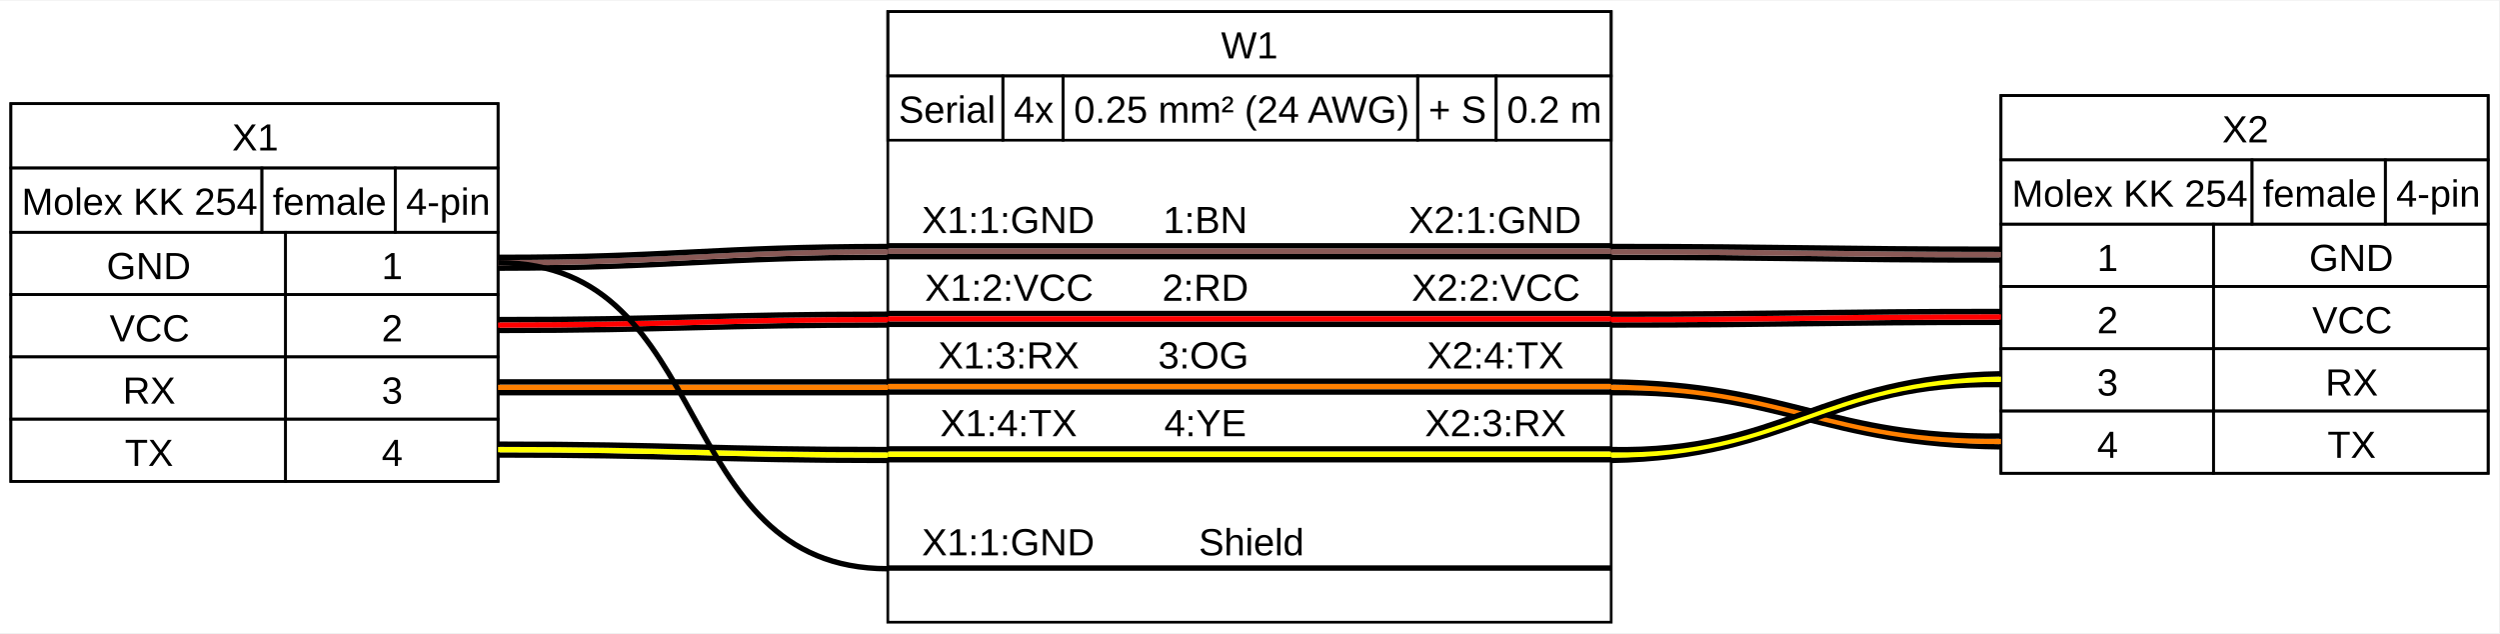
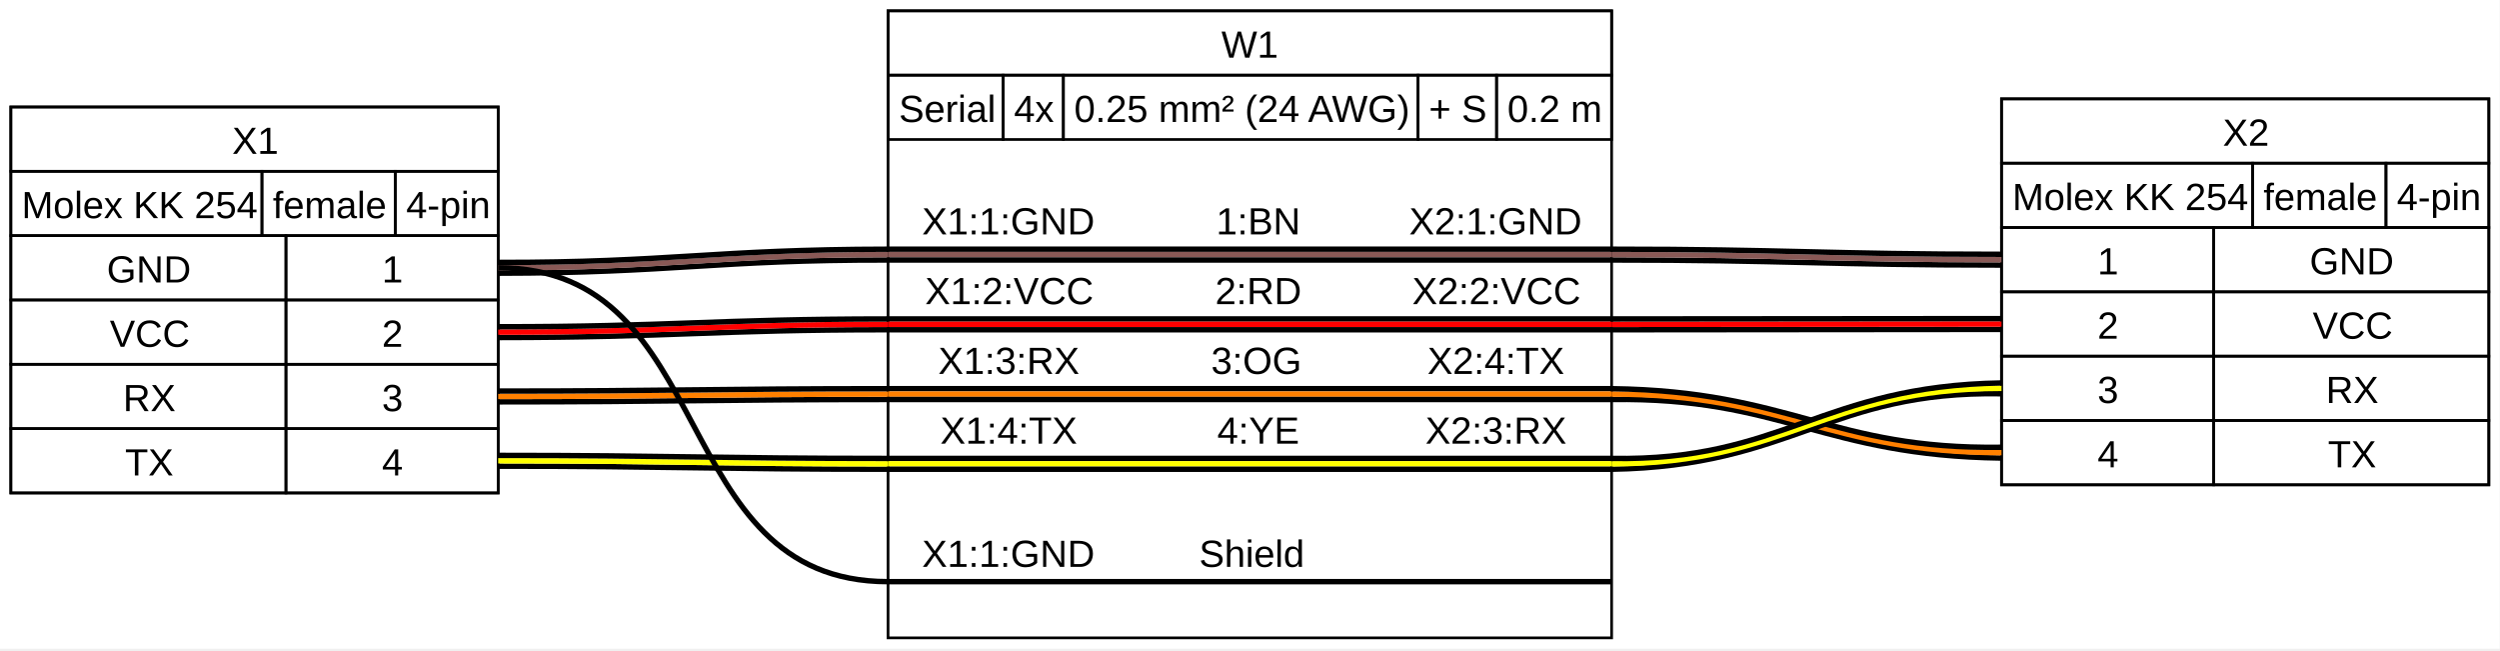
- <svg xmlns="http://www.w3.org/2000/svg" width="923pt" height="234pt" viewBox="0.00 0.00 923.25 233.50">
-   <g id="graph0" class="graph" transform="scale(1 1) rotate(0) translate(4 229.5)">
-     <polygon fill="#ffffff" stroke="none" points="-4,4 -4,-229.5 919.25,-229.5 919.25,4 -4,4" />
-     <g id="node1" class="node">
-       <polygon fill="#ffffff" stroke="black" points="180,-191.5 0,-191.5 0,-52 180,-52 180,-191.5" />
-       <polygon fill="none" stroke="black" points="0,-167.75 0,-191.5 180,-191.5 180,-167.75 0,-167.75" />
-       <text text-anchor="start" x="81.75" y="-174.2" font-family="arial" font-size="14.00">X1</text>
-       <polygon fill="none" stroke="black" points="0,-144 0,-167.75 92.75,-167.75 92.75,-144 0,-144" />
-       <text text-anchor="start" x="4" y="-150.45" font-family="arial" font-size="14.00">Molex KK 254</text>
-       <polygon fill="none" stroke="black" points="92.75,-144 92.75,-167.75 142,-167.75 142,-144 92.75,-144" />
-       <text text-anchor="start" x="96.75" y="-150.45" font-family="arial" font-size="14.00">female</text>
-       <polygon fill="none" stroke="black" points="142,-144 142,-167.75 180,-167.75 180,-144 142,-144" />
-       <text text-anchor="start" x="146" y="-150.45" font-family="arial" font-size="14.00">4-pin</text>
-       <polygon fill="none" stroke="black" points="0,-121 0,-144 101.5,-144 101.5,-121 0,-121" />
-       <text text-anchor="start" x="35.38" y="-126.7" font-family="arial" font-size="14.00">GND</text>
-       <polygon fill="none" stroke="black" points="101.5,-121 101.5,-144 180,-144 180,-121 101.5,-121" />
-       <text text-anchor="start" x="137" y="-126.7" font-family="arial" font-size="14.00">1</text>
-       <polygon fill="none" stroke="black" points="0,-98 0,-121 101.5,-121 101.5,-98 0,-98" />
-       <text text-anchor="start" x="36.5" y="-103.7" font-family="arial" font-size="14.00">VCC</text>
-       <polygon fill="none" stroke="black" points="101.5,-98 101.5,-121 180,-121 180,-98 101.5,-98" />
-       <text text-anchor="start" x="137" y="-103.7" font-family="arial" font-size="14.00">2</text>
-       <polygon fill="none" stroke="black" points="0,-75 0,-98 101.5,-98 101.5,-75 0,-75" />
-       <text text-anchor="start" x="41.38" y="-80.7" font-family="arial" font-size="14.00">RX</text>
-       <polygon fill="none" stroke="black" points="101.5,-75 101.5,-98 180,-98 180,-75 101.5,-75" />
-       <text text-anchor="start" x="137" y="-80.7" font-family="arial" font-size="14.00">3</text>
-       <polygon fill="none" stroke="black" points="0,-52 0,-75 101.5,-75 101.5,-52 0,-52" />
-       <text text-anchor="start" x="42.12" y="-57.7" font-family="arial" font-size="14.00">TX</text>
-       <polygon fill="none" stroke="black" points="101.5,-52 101.5,-75 180,-75 180,-52 101.5,-52" />
-       <text text-anchor="start" x="137" y="-57.7" font-family="arial" font-size="14.00">4</text>
+ <svg xmlns="http://www.w3.org/2000/svg" width="923pt" height="240pt" viewBox="0.00 0.00 923.00 240.00">
+   <g id="graph0" class="graph" transform="scale(1 1) rotate(0) translate(4 235.5)">
+     <polygon fill="#ffffff" stroke="none" points="-4,4 -4,-235.5 919.25,-235.5 919.25,4 -4,4" />
+     <g id="node1" class="node wv-part wv-dsg-X1">
+       <polygon fill="#ffffff" stroke="black" points="180,-196 0,-196 0,-53.5 180,-53.5 180,-196" />
+       <polygon fill="none" stroke="black" points="0,-172.25 0,-196 180,-196 180,-172.25 0,-172.25" />
+       <text xml:space="preserve" text-anchor="start" x="81.75" y="-178.7" font-family="arial" font-size="14.00">X1</text>
+       <polygon fill="none" stroke="black" points="0,-148.5 0,-172.25 92.75,-172.25 92.75,-148.5 0,-148.5" />
+       <text xml:space="preserve" text-anchor="start" x="4" y="-154.95" font-family="arial" font-size="14.00">Molex KK 254</text>
+       <polygon fill="none" stroke="black" points="92.75,-148.5 92.75,-172.25 142,-172.25 142,-148.5 92.75,-148.5" />
+       <text xml:space="preserve" text-anchor="start" x="96.75" y="-154.95" font-family="arial" font-size="14.00">female</text>
+       <polygon fill="none" stroke="black" points="142,-148.5 142,-172.25 180,-172.25 180,-148.5 142,-148.5" />
+       <text xml:space="preserve" text-anchor="start" x="146" y="-154.95" font-family="arial" font-size="14.00">4-pin</text>
+       <polygon fill="none" stroke="black" points="0,-124.75 0,-148.5 101.62,-148.5 101.62,-124.75 0,-124.75" />
+       <text xml:space="preserve" text-anchor="start" x="35.44" y="-131.2" font-family="arial" font-size="14.00">GND</text>
+       <polygon fill="none" stroke="black" points="101.62,-124.75 101.62,-148.5 180,-148.5 180,-124.75 101.62,-124.75" />
+       <text xml:space="preserve" text-anchor="start" x="137.06" y="-131.2" font-family="arial" font-size="14.00">1</text>
+       <polygon fill="none" stroke="black" points="0,-101 0,-124.75 101.62,-124.75 101.62,-101 0,-101" />
+       <text xml:space="preserve" text-anchor="start" x="36.56" y="-107.45" font-family="arial" font-size="14.00">VCC</text>
+       <polygon fill="none" stroke="black" points="101.62,-101 101.62,-124.75 180,-124.75 180,-101 101.62,-101" />
+       <text xml:space="preserve" text-anchor="start" x="137.06" y="-107.45" font-family="arial" font-size="14.00">2</text>
+       <polygon fill="none" stroke="black" points="0,-77.25 0,-101 101.62,-101 101.62,-77.25 0,-77.25" />
+       <text xml:space="preserve" text-anchor="start" x="41.44" y="-83.7" font-family="arial" font-size="14.00">RX</text>
+       <polygon fill="none" stroke="black" points="101.62,-77.25 101.62,-101 180,-101 180,-77.25 101.62,-77.25" />
+       <text xml:space="preserve" text-anchor="start" x="137.06" y="-83.7" font-family="arial" font-size="14.00">3</text>
+       <polygon fill="none" stroke="black" points="0,-53.5 0,-77.25 101.62,-77.25 101.62,-53.5 0,-53.5" />
+       <text xml:space="preserve" text-anchor="start" x="42.19" y="-59.95" font-family="arial" font-size="14.00">TX</text>
+       <polygon fill="none" stroke="black" points="101.62,-53.5 101.62,-77.25 180,-77.25 180,-53.5 101.62,-53.5" />
+       <text xml:space="preserve" text-anchor="start" x="137.06" y="-59.95" font-family="arial" font-size="14.00">4</text>
    </g>
-     <g id="node3" class="node">
-       <polygon fill="#ffffff" stroke="black" points="591.25,-225.5 324,-225.5 324,0 591.25,0 591.25,-225.5" />
-       <polygon fill="none" stroke="black" points="324,-201.75 324,-225.5 591.25,-225.5 591.25,-201.75 324,-201.75" />
-       <text text-anchor="start" x="447.12" y="-208.2" font-family="arial" font-size="14.00">W1</text>
-       <polygon fill="none" stroke="black" points="324,-178 324,-201.75 366.5,-201.75 366.5,-178 324,-178" />
-       <text text-anchor="start" x="328" y="-184.45" font-family="arial" font-size="14.00">Serial</text>
-       <polygon fill="none" stroke="black" points="366.5,-178 366.5,-201.75 388.75,-201.75 388.75,-178 366.5,-178" />
-       <text text-anchor="start" x="370.5" y="-184.45" font-family="arial" font-size="14.00">4x</text>
-       <polygon fill="none" stroke="black" points="388.75,-178 388.75,-201.75 519.75,-201.75 519.75,-178 388.75,-178" />
-       <text text-anchor="start" x="392.75" y="-184.45" font-family="arial" font-size="14.00">0.25 mm² (24 AWG)</text>
-       <polygon fill="none" stroke="black" points="519.75,-178 519.75,-201.75 548.75,-201.75 548.75,-178 519.75,-178" />
-       <text text-anchor="start" x="523.75" y="-184.45" font-family="arial" font-size="14.00">+ S</text>
-       <polygon fill="none" stroke="black" points="548.75,-178 548.75,-201.75 591.25,-201.75 591.25,-178 548.75,-178" />
-       <text text-anchor="start" x="552.75" y="-184.45" font-family="arial" font-size="14.00">0.2 m</text>
-       <text text-anchor="start" x="365.83" y="-162.7" font-family="arial" font-size="14.00"> </text>
-       <text text-anchor="start" x="336.58" y="-143.7" font-family="arial" font-size="14.00">X1:1:GND</text>
-       <text text-anchor="start" x="425.75" y="-143.7" font-family="arial" font-size="14.00">     1:BN    </text>
-       <text text-anchor="start" x="516.42" y="-143.7" font-family="arial" font-size="14.00">X2:1:GND</text>
-       <polygon fill="#000000" stroke="none" points="324,-138 324,-140 591.25,-140 591.25,-138 324,-138" />
-       <polygon fill="#895956" stroke="none" points="324,-136 324,-138 591.25,-138 591.25,-136 324,-136" />
-       <polygon fill="#000000" stroke="none" points="324,-134 324,-136 591.25,-136 591.25,-134 324,-134" />
-       <text text-anchor="start" x="337.71" y="-118.7" font-family="arial" font-size="14.00">X1:2:VCC</text>
-       <text text-anchor="start" x="425.38" y="-118.7" font-family="arial" font-size="14.00">     2:RD    </text>
-       <text text-anchor="start" x="517.54" y="-118.7" font-family="arial" font-size="14.00">X2:2:VCC</text>
-       <polygon fill="#000000" stroke="none" points="324,-113 324,-115 591.25,-115 591.25,-113 324,-113" />
-       <polygon fill="#ff0000" stroke="none" points="324,-111 324,-113 591.25,-113 591.25,-111 324,-111" />
-       <polygon fill="#000000" stroke="none" points="324,-109 324,-111 591.25,-111 591.25,-109 324,-109" />
-       <text text-anchor="start" x="342.58" y="-93.7" font-family="arial" font-size="14.00">X1:3:RX</text>
-       <text text-anchor="start" x="423.88" y="-93.7" font-family="arial" font-size="14.00">     3:OG    </text>
-       <text text-anchor="start" x="523.17" y="-93.7" font-family="arial" font-size="14.00">X2:4:TX</text>
-       <polygon fill="#000000" stroke="none" points="324,-88 324,-90 591.25,-90 591.25,-88 324,-88" />
-       <polygon fill="#ff8000" stroke="none" points="324,-86 324,-88 591.25,-88 591.25,-86 324,-86" />
-       <polygon fill="#000000" stroke="none" points="324,-84 324,-86 591.25,-86 591.25,-84 324,-84" />
-       <text text-anchor="start" x="343.33" y="-68.7" font-family="arial" font-size="14.00">X1:4:TX</text>
-       <text text-anchor="start" x="426.12" y="-68.7" font-family="arial" font-size="14.00">     4:YE    </text>
-       <text text-anchor="start" x="522.42" y="-68.7" font-family="arial" font-size="14.00">X2:3:RX</text>
-       <polygon fill="#000000" stroke="none" points="324,-63 324,-65 591.25,-65 591.25,-63 324,-63" />
-       <polygon fill="#ffff00" stroke="none" points="324,-61 324,-63 591.25,-63 591.25,-61 324,-61" />
-       <polygon fill="#000000" stroke="none" points="324,-59 324,-61 591.25,-61 591.25,-59 324,-59" />
-       <text text-anchor="start" x="365.83" y="-43.7" font-family="arial" font-size="14.00"> </text>
-       <text text-anchor="start" x="336.58" y="-24.7" font-family="arial" font-size="14.00">X1:1:GND</text>
-       <text text-anchor="start" x="438.88" y="-24.7" font-family="arial" font-size="14.00">Shield</text>
-       <polygon fill="#000000" stroke="none" points="324,-19 324,-21 591.25,-21 591.25,-19 324,-19" />
-       <text text-anchor="start" x="365.83" y="-3.7" font-family="arial" font-size="14.00"> </text>
+     <g id="node3" class="node wv-part wv-dsg-W1">
+       <polygon fill="#ffffff" stroke="black" points="591.25,-231.5 324,-231.5 324,0 591.25,0 591.25,-231.5" />
+       <polygon fill="none" stroke="black" points="324,-207.75 324,-231.5 591.25,-231.5 591.25,-207.75 324,-207.75" />
+       <text xml:space="preserve" text-anchor="start" x="447.12" y="-214.2" font-family="arial" font-size="14.00">W1</text>
+       <polygon fill="none" stroke="black" points="324,-184 324,-207.75 366.5,-207.75 366.5,-184 324,-184" />
+       <text xml:space="preserve" text-anchor="start" x="328" y="-190.45" font-family="arial" font-size="14.00">Serial</text>
+       <polygon fill="none" stroke="black" points="366.5,-184 366.5,-207.75 388.75,-207.75 388.75,-184 366.5,-184" />
+       <text xml:space="preserve" text-anchor="start" x="370.5" y="-190.45" font-family="arial" font-size="14.00">4x</text>
+       <polygon fill="none" stroke="black" points="388.75,-184 388.75,-207.75 519.75,-207.75 519.75,-184 388.75,-184" />
+       <text xml:space="preserve" text-anchor="start" x="392.75" y="-190.45" font-family="arial" font-size="14.00">0.25 mm² (24 AWG)</text>
+       <polygon fill="none" stroke="black" points="519.75,-184 519.75,-207.75 548.75,-207.75 548.75,-184 519.75,-184" />
+       <text xml:space="preserve" text-anchor="start" x="523.75" y="-190.45" font-family="arial" font-size="14.00">+ S</text>
+       <polygon fill="none" stroke="black" points="548.75,-184 548.75,-207.75 591.25,-207.75 591.25,-184 548.75,-184" />
+       <text xml:space="preserve" text-anchor="start" x="552.75" y="-190.45" font-family="arial" font-size="14.00">0.2 m</text>
+       <text xml:space="preserve" text-anchor="start" x="365.79" y="-168.7" font-family="arial" font-size="14.00"> </text>
+       <text xml:space="preserve" text-anchor="start" x="336.54" y="-148.95" font-family="arial" font-size="14.00">X1:1:GND</text>
+       <text xml:space="preserve" text-anchor="start" x="425.75" y="-148.95" font-family="arial" font-size="14.00">     1:BN    </text>
+       <text xml:space="preserve" text-anchor="start" x="516.46" y="-148.95" font-family="arial" font-size="14.00">X2:1:GND</text>
+       <polygon fill="#000000" stroke="none" points="324,-142.5 324,-144.5 591.25,-144.5 591.25,-142.5 324,-142.5" />
+       <polygon fill="#895956" stroke="none" points="324,-140.5 324,-142.5 591.25,-142.5 591.25,-140.5 324,-140.5" />
+       <polygon fill="#000000" stroke="none" points="324,-138.5 324,-140.5 591.25,-140.5 591.25,-138.5 324,-138.5" />
+       <text xml:space="preserve" text-anchor="start" x="337.67" y="-123.2" font-family="arial" font-size="14.00">X1:2:VCC</text>
+       <text xml:space="preserve" text-anchor="start" x="425.38" y="-123.2" font-family="arial" font-size="14.00">     2:RD    </text>
+       <text xml:space="preserve" text-anchor="start" x="517.58" y="-123.2" font-family="arial" font-size="14.00">X2:2:VCC</text>
+       <polygon fill="#000000" stroke="none" points="324,-116.75 324,-118.75 591.25,-118.75 591.25,-116.75 324,-116.75" />
+       <polygon fill="#ff0000" stroke="none" points="324,-114.75 324,-116.75 591.25,-116.75 591.25,-114.75 324,-114.75" />
+       <polygon fill="#000000" stroke="none" points="324,-112.75 324,-114.75 591.25,-114.75 591.25,-112.75 324,-112.75" />
+       <text xml:space="preserve" text-anchor="start" x="342.54" y="-97.45" font-family="arial" font-size="14.00">X1:3:RX</text>
+       <text xml:space="preserve" text-anchor="start" x="423.88" y="-97.45" font-family="arial" font-size="14.00">     3:OG    </text>
+       <text xml:space="preserve" text-anchor="start" x="523.21" y="-97.45" font-family="arial" font-size="14.00">X2:4:TX</text>
+       <polygon fill="#000000" stroke="none" points="324,-91 324,-93 591.25,-93 591.25,-91 324,-91" />
+       <polygon fill="#ff8000" stroke="none" points="324,-89 324,-91 591.25,-91 591.25,-89 324,-89" />
+       <polygon fill="#000000" stroke="none" points="324,-87 324,-89 591.25,-89 591.25,-87 324,-87" />
+       <text xml:space="preserve" text-anchor="start" x="343.29" y="-71.7" font-family="arial" font-size="14.00">X1:4:TX</text>
+       <text xml:space="preserve" text-anchor="start" x="426.12" y="-71.7" font-family="arial" font-size="14.00">     4:YE    </text>
+       <text xml:space="preserve" text-anchor="start" x="522.46" y="-71.7" font-family="arial" font-size="14.00">X2:3:RX</text>
+       <polygon fill="#000000" stroke="none" points="324,-65.25 324,-67.25 591.25,-67.25 591.25,-65.25 324,-65.25" />
+       <polygon fill="#ffff00" stroke="none" points="324,-63.25 324,-65.25 591.25,-65.25 591.25,-63.25 324,-63.25" />
+       <polygon fill="#000000" stroke="none" points="324,-61.25 324,-63.25 591.25,-63.25 591.25,-61.25 324,-61.25" />
+       <text xml:space="preserve" text-anchor="start" x="365.79" y="-45.95" font-family="arial" font-size="14.00"> </text>
+       <text xml:space="preserve" text-anchor="start" x="336.54" y="-26.2" font-family="arial" font-size="14.00">X1:1:GND</text>
+       <text xml:space="preserve" text-anchor="start" x="438.88" y="-26.2" font-family="arial" font-size="14.00">Shield</text>
+       <polygon fill="#000000" stroke="none" points="324,-19.75 324,-21.75 591.25,-21.75 591.25,-19.75 324,-19.75" />
+       <text xml:space="preserve" text-anchor="start" x="365.79" y="-4.45" font-family="arial" font-size="14.00"> </text>
    </g>
-     <g id="edge1" class="edge">
-       <path fill="none" stroke="#000000" stroke-width="2" d="M180,-130.75C244.51,-130.81 260.46,-134.81 324,-134.75" />
-       <path fill="none" stroke="#895956" stroke-width="2" d="M180,-132.75C244.02,-132.75 259.98,-136.75 324,-136.75" />
-       <path fill="none" stroke="#000000" stroke-width="2" d="M180,-134.75C243.54,-134.69 259.49,-138.69 324,-138.75" />
+     <g id="edge1" class="edge wv-wire wv-net-W1-w1 wv-net-X1-p1">
+       <path fill="none" stroke="#000000" stroke-width="2" d="M180,-134.63C244.62,-134.71 260.55,-139.59 324,-139.5" />
+       <path fill="none" stroke="#895956" stroke-width="2" d="M180,-136.62C244.04,-136.63 259.96,-141.5 324,-141.5" />
+       <path fill="none" stroke="#000000" stroke-width="2" d="M180,-138.62C243.45,-138.54 259.38,-143.41 324,-143.5" />
    </g>
-     <g id="edge3" class="edge">
-       <path fill="none" stroke="#000000" stroke-width="2" d="M180,-107.75C244.25,-107.77 260.24,-109.77 324,-109.75" />
-       <path fill="none" stroke="#ff0000" stroke-width="2" d="M180,-109.75C244.01,-109.75 259.99,-111.75 324,-111.75" />
-       <path fill="none" stroke="#000000" stroke-width="2" d="M180,-111.75C243.76,-111.73 259.75,-113.73 324,-113.75" />
+     <g id="edge3" class="edge wv-wire wv-net-W1-w2 wv-net-X1-p2">
+       <path fill="none" stroke="#000000" stroke-width="2" d="M180,-110.88C244.37,-110.91 260.34,-113.78 324,-113.75" />
+       <path fill="none" stroke="#ff0000" stroke-width="2" d="M180,-112.88C244.01,-112.87 259.99,-115.75 324,-115.75" />
+       <path fill="none" stroke="#000000" stroke-width="2" d="M180,-114.87C243.66,-114.84 259.63,-117.72 324,-117.75" />
    </g>
-     <g id="edge5" class="edge">
-       <path fill="none" stroke="#000000" stroke-width="2" d="M180,-84.75C244,-84.75 260,-84.75 324,-84.75" />
-       <path fill="none" stroke="#ff8000" stroke-width="2" d="M180,-86.75C244,-86.75 260,-86.75 324,-86.75" />
-       <path fill="none" stroke="#000000" stroke-width="2" d="M180,-88.75C244,-88.75 260,-88.75 324,-88.75" />
+     <g id="edge5" class="edge wv-wire wv-net-W1-w3 wv-net-X1-p3">
+       <path fill="none" stroke="#000000" stroke-width="2" d="M180,-87.13C244.11,-87.13 260.11,-88 324,-88" />
+       <path fill="none" stroke="#ff8000" stroke-width="2" d="M180,-89.13C244,-89.12 260,-90 324,-90" />
+       <path fill="none" stroke="#000000" stroke-width="2" d="M180,-91.12C243.89,-91.12 259.89,-92 324,-92" />
    </g>
-     <g id="edge7" class="edge">
-       <path fill="none" stroke="#000000" stroke-width="2" d="M180,-61.75C243.76,-61.77 259.75,-59.77 324,-59.75" />
-       <path fill="none" stroke="#ffff00" stroke-width="2" d="M180,-63.75C244.01,-63.75 259.99,-61.75 324,-61.75" />
-       <path fill="none" stroke="#000000" stroke-width="2" d="M180,-65.75C244.25,-65.73 260.24,-63.73 324,-63.75" />
+     <g id="edge7" class="edge wv-wire wv-net-W1-w4 wv-net-X1-p4">
+       <path fill="none" stroke="#000000" stroke-width="2" d="M180,-63.38C243.86,-63.38 259.86,-62.25 324,-62.25" />
+       <path fill="none" stroke="#ffff00" stroke-width="2" d="M180,-65.38C244,-65.38 260,-64.25 324,-64.25" />
+       <path fill="none" stroke="#000000" stroke-width="2" d="M180,-67.37C244.14,-67.37 260.14,-66.25 324,-66.25" />
    </g>
-     <g id="edge9" class="edge">
-       <path fill="none" stroke="#000000" stroke-width="2" d="M180,-132.75C261.35,-132.75 242.65,-19.75 324,-19.75" />
+     <g id="edge9" class="edge wv-wire wv-net-W1-ws wv-net-X1-p1">
+       <path fill="none" stroke="#000000" stroke-width="2" d="M180,-136.62C262.15,-136.62 241.85,-20.75 324,-20.75" />
    </g>
-     <g id="node2" class="node">
-       <polygon fill="#ffffff" stroke="black" points="915.25,-194.5 735.25,-194.5 735.25,-55 915.25,-55 915.25,-194.5" />
-       <polygon fill="none" stroke="black" points="735.25,-170.75 735.25,-194.5 915.25,-194.5 915.25,-170.75 735.25,-170.75" />
-       <text text-anchor="start" x="817" y="-177.2" font-family="arial" font-size="14.00">X2</text>
-       <polygon fill="none" stroke="black" points="735.25,-147 735.25,-170.75 828,-170.75 828,-147 735.25,-147" />
-       <text text-anchor="start" x="739.25" y="-153.45" font-family="arial" font-size="14.00">Molex KK 254</text>
-       <polygon fill="none" stroke="black" points="828,-147 828,-170.75 877.25,-170.75 877.25,-147 828,-147" />
-       <text text-anchor="start" x="832" y="-153.45" font-family="arial" font-size="14.00">female</text>
-       <polygon fill="none" stroke="black" points="877.25,-147 877.25,-170.75 915.25,-170.75 915.25,-147 877.25,-147" />
-       <text text-anchor="start" x="881.25" y="-153.45" font-family="arial" font-size="14.00">4-pin</text>
-       <polygon fill="none" stroke="black" points="735.25,-124 735.25,-147 813.75,-147 813.75,-124 735.25,-124" />
-       <text text-anchor="start" x="770.75" y="-129.7" font-family="arial" font-size="14.00">1</text>
-       <polygon fill="none" stroke="black" points="813.75,-124 813.75,-147 915.25,-147 915.25,-124 813.75,-124" />
-       <text text-anchor="start" x="849.12" y="-129.7" font-family="arial" font-size="14.00">GND</text>
-       <polygon fill="none" stroke="black" points="735.25,-101 735.25,-124 813.75,-124 813.75,-101 735.25,-101" />
-       <text text-anchor="start" x="770.75" y="-106.7" font-family="arial" font-size="14.00">2</text>
-       <polygon fill="none" stroke="black" points="813.75,-101 813.75,-124 915.25,-124 915.25,-101 813.75,-101" />
-       <text text-anchor="start" x="850.25" y="-106.7" font-family="arial" font-size="14.00">VCC</text>
-       <polygon fill="none" stroke="black" points="735.25,-78 735.25,-101 813.75,-101 813.75,-78 735.25,-78" />
-       <text text-anchor="start" x="770.75" y="-83.7" font-family="arial" font-size="14.00">3</text>
-       <polygon fill="none" stroke="black" points="813.75,-78 813.75,-101 915.25,-101 915.25,-78 813.75,-78" />
-       <text text-anchor="start" x="855.12" y="-83.7" font-family="arial" font-size="14.00">RX</text>
-       <polygon fill="none" stroke="black" points="735.25,-55 735.25,-78 813.75,-78 813.75,-55 735.25,-55" />
-       <text text-anchor="start" x="770.75" y="-60.7" font-family="arial" font-size="14.00">4</text>
-       <polygon fill="none" stroke="black" points="813.75,-55 813.75,-78 915.25,-78 915.25,-55 813.75,-55" />
-       <text text-anchor="start" x="855.88" y="-60.7" font-family="arial" font-size="14.00">TX</text>
+     <g id="node2" class="node wv-part wv-dsg-X2">
+       <polygon fill="#ffffff" stroke="black" points="915.25,-199 735.25,-199 735.25,-56.5 915.25,-56.5 915.25,-199" />
+       <polygon fill="none" stroke="black" points="735.25,-175.25 735.25,-199 915.25,-199 915.25,-175.25 735.25,-175.25" />
+       <text xml:space="preserve" text-anchor="start" x="817" y="-181.7" font-family="arial" font-size="14.00">X2</text>
+       <polygon fill="none" stroke="black" points="735.25,-151.5 735.25,-175.25 828,-175.25 828,-151.5 735.25,-151.5" />
+       <text xml:space="preserve" text-anchor="start" x="739.25" y="-157.95" font-family="arial" font-size="14.00">Molex KK 254</text>
+       <polygon fill="none" stroke="black" points="828,-151.5 828,-175.25 877.25,-175.25 877.25,-151.5 828,-151.5" />
+       <text xml:space="preserve" text-anchor="start" x="832" y="-157.95" font-family="arial" font-size="14.00">female</text>
+       <polygon fill="none" stroke="black" points="877.25,-151.5 877.25,-175.25 915.25,-175.25 915.25,-151.5 877.25,-151.5" />
+       <text xml:space="preserve" text-anchor="start" x="881.25" y="-157.95" font-family="arial" font-size="14.00">4-pin</text>
+       <polygon fill="none" stroke="black" points="735.25,-127.75 735.25,-151.5 813.62,-151.5 813.62,-127.75 735.25,-127.75" />
+       <text xml:space="preserve" text-anchor="start" x="770.69" y="-134.2" font-family="arial" font-size="14.00">1</text>
+       <polygon fill="none" stroke="black" points="813.62,-127.75 813.62,-151.5 915.25,-151.5 915.25,-127.75 813.62,-127.75" />
+       <text xml:space="preserve" text-anchor="start" x="849.06" y="-134.2" font-family="arial" font-size="14.00">GND</text>
+       <polygon fill="none" stroke="black" points="735.25,-104 735.25,-127.75 813.62,-127.75 813.62,-104 735.25,-104" />
+       <text xml:space="preserve" text-anchor="start" x="770.69" y="-110.45" font-family="arial" font-size="14.00">2</text>
+       <polygon fill="none" stroke="black" points="813.62,-104 813.62,-127.75 915.25,-127.75 915.25,-104 813.62,-104" />
+       <text xml:space="preserve" text-anchor="start" x="850.19" y="-110.45" font-family="arial" font-size="14.00">VCC</text>
+       <polygon fill="none" stroke="black" points="735.25,-80.25 735.25,-104 813.62,-104 813.62,-80.25 735.25,-80.25" />
+       <text xml:space="preserve" text-anchor="start" x="770.69" y="-86.7" font-family="arial" font-size="14.00">3</text>
+       <polygon fill="none" stroke="black" points="813.62,-80.25 813.62,-104 915.25,-104 915.25,-80.25 813.62,-80.25" />
+       <text xml:space="preserve" text-anchor="start" x="855.06" y="-86.7" font-family="arial" font-size="14.00">RX</text>
+       <polygon fill="none" stroke="black" points="735.25,-56.5 735.25,-80.25 813.62,-80.25 813.62,-56.5 735.25,-56.5" />
+       <text xml:space="preserve" text-anchor="start" x="770.69" y="-62.95" font-family="arial" font-size="14.00">4</text>
+       <polygon fill="none" stroke="black" points="813.62,-56.5 813.62,-80.25 915.25,-80.25 915.25,-56.5 813.62,-56.5" />
+       <text xml:space="preserve" text-anchor="start" x="855.81" y="-62.95" font-family="arial" font-size="14.00">TX</text>
    </g>
-     <g id="edge2" class="edge">
-       <path fill="none" stroke="#000000" stroke-width="2" d="M591.25,-134.75C655.13,-134.75 671.12,-133.75 735.25,-133.75" />
-       <path fill="none" stroke="#895956" stroke-width="2" d="M591.25,-136.75C655.25,-136.75 671.25,-135.75 735.25,-135.75" />
-       <path fill="none" stroke="#000000" stroke-width="2" d="M591.25,-138.75C655.38,-138.75 671.37,-137.75 735.25,-137.75" />
+     <g id="edge2" class="edge wv-wire wv-net-W1-w1 wv-net-X2-p1">
+       <path fill="none" stroke="#000000" stroke-width="2" d="M591.25,-139.5C655.02,-139.51 671.01,-137.64 735.25,-137.63" />
+       <path fill="none" stroke="#895956" stroke-width="2" d="M591.25,-141.5C655.26,-141.5 671.24,-139.62 735.25,-139.62" />
+       <path fill="none" stroke="#000000" stroke-width="2" d="M591.25,-143.5C655.49,-143.49 671.48,-141.61 735.25,-141.62" />
    </g>
-     <g id="edge4" class="edge">
-       <path fill="none" stroke="#000000" stroke-width="2" d="M591.25,-109.75C655.38,-109.75 671.37,-110.75 735.25,-110.75" />
-       <path fill="none" stroke="#ff0000" stroke-width="2" d="M591.25,-111.75C655.25,-111.75 671.25,-112.75 735.25,-112.75" />
-       <path fill="none" stroke="#000000" stroke-width="2" d="M591.25,-113.75C655.13,-113.75 671.12,-114.75 735.25,-114.75" />
+     <g id="edge4" class="edge wv-wire wv-net-W1-w2 wv-net-X2-p2">
+       <path fill="none" stroke="#000000" stroke-width="2" d="M591.25,-113.75C655.27,-113.75 671.27,-113.88 735.25,-113.88" />
+       <path fill="none" stroke="#ff0000" stroke-width="2" d="M591.25,-115.75C655.25,-115.75 671.25,-115.87 735.25,-115.87" />
+       <path fill="none" stroke="#000000" stroke-width="2" d="M591.25,-117.75C655.23,-117.75 671.23,-117.87 735.25,-117.87" />
    </g>
-     <g id="edge6" class="edge">
-       <path fill="none" stroke="#000000" stroke-width="2" d="M591.25,-84.75C654.26,-85.56 669.03,-65.56 735.25,-64.75" />
-       <path fill="none" stroke="#ff8000" stroke-width="2" d="M591.25,-86.75C655.86,-86.75 670.64,-66.75 735.25,-66.75" />
-       <path fill="none" stroke="#000000" stroke-width="2" d="M591.25,-88.75C657.47,-87.94 672.24,-67.94 735.25,-68.75" />
+     <g id="edge6" class="edge wv-wire wv-net-W1-w3 wv-net-X2-p4">
+       <path fill="none" stroke="#000000" stroke-width="2" d="M591.25,-88C654.31,-88.88 668.87,-67.26 735.25,-66.38" />
+       <path fill="none" stroke="#ff8000" stroke-width="2" d="M591.25,-90C655.97,-90 670.53,-68.38 735.25,-68.38" />
+       <path fill="none" stroke="#000000" stroke-width="2" d="M591.25,-92C657.63,-91.12 672.19,-69.49 735.25,-70.37" />
    </g>
-     <g id="edge8" class="edge">
-       <path fill="none" stroke="#000000" stroke-width="2" d="M591.25,-59.75C658.25,-60.88 671.85,-88.88 735.25,-87.75" />
-       <path fill="none" stroke="#ffff00" stroke-width="2" d="M591.25,-61.75C656.45,-61.75 670.05,-89.75 735.25,-89.75" />
-       <path fill="none" stroke="#000000" stroke-width="2" d="M591.25,-63.75C654.65,-62.62 668.25,-90.62 735.25,-91.75" />
+     <g id="edge8" class="edge wv-wire wv-net-W1-w4 wv-net-X2-p3">
+       <path fill="none" stroke="#000000" stroke-width="2" d="M591.25,-62.25C658.23,-63.37 671.86,-91.25 735.25,-90.13" />
+       <path fill="none" stroke="#ffff00" stroke-width="2" d="M591.25,-64.25C656.44,-64.25 670.06,-92.13 735.25,-92.12" />
+       <path fill="none" stroke="#000000" stroke-width="2" d="M591.25,-66.25C654.64,-65.13 668.27,-93 735.25,-94.12" />
    </g>
  </g>
</svg>
